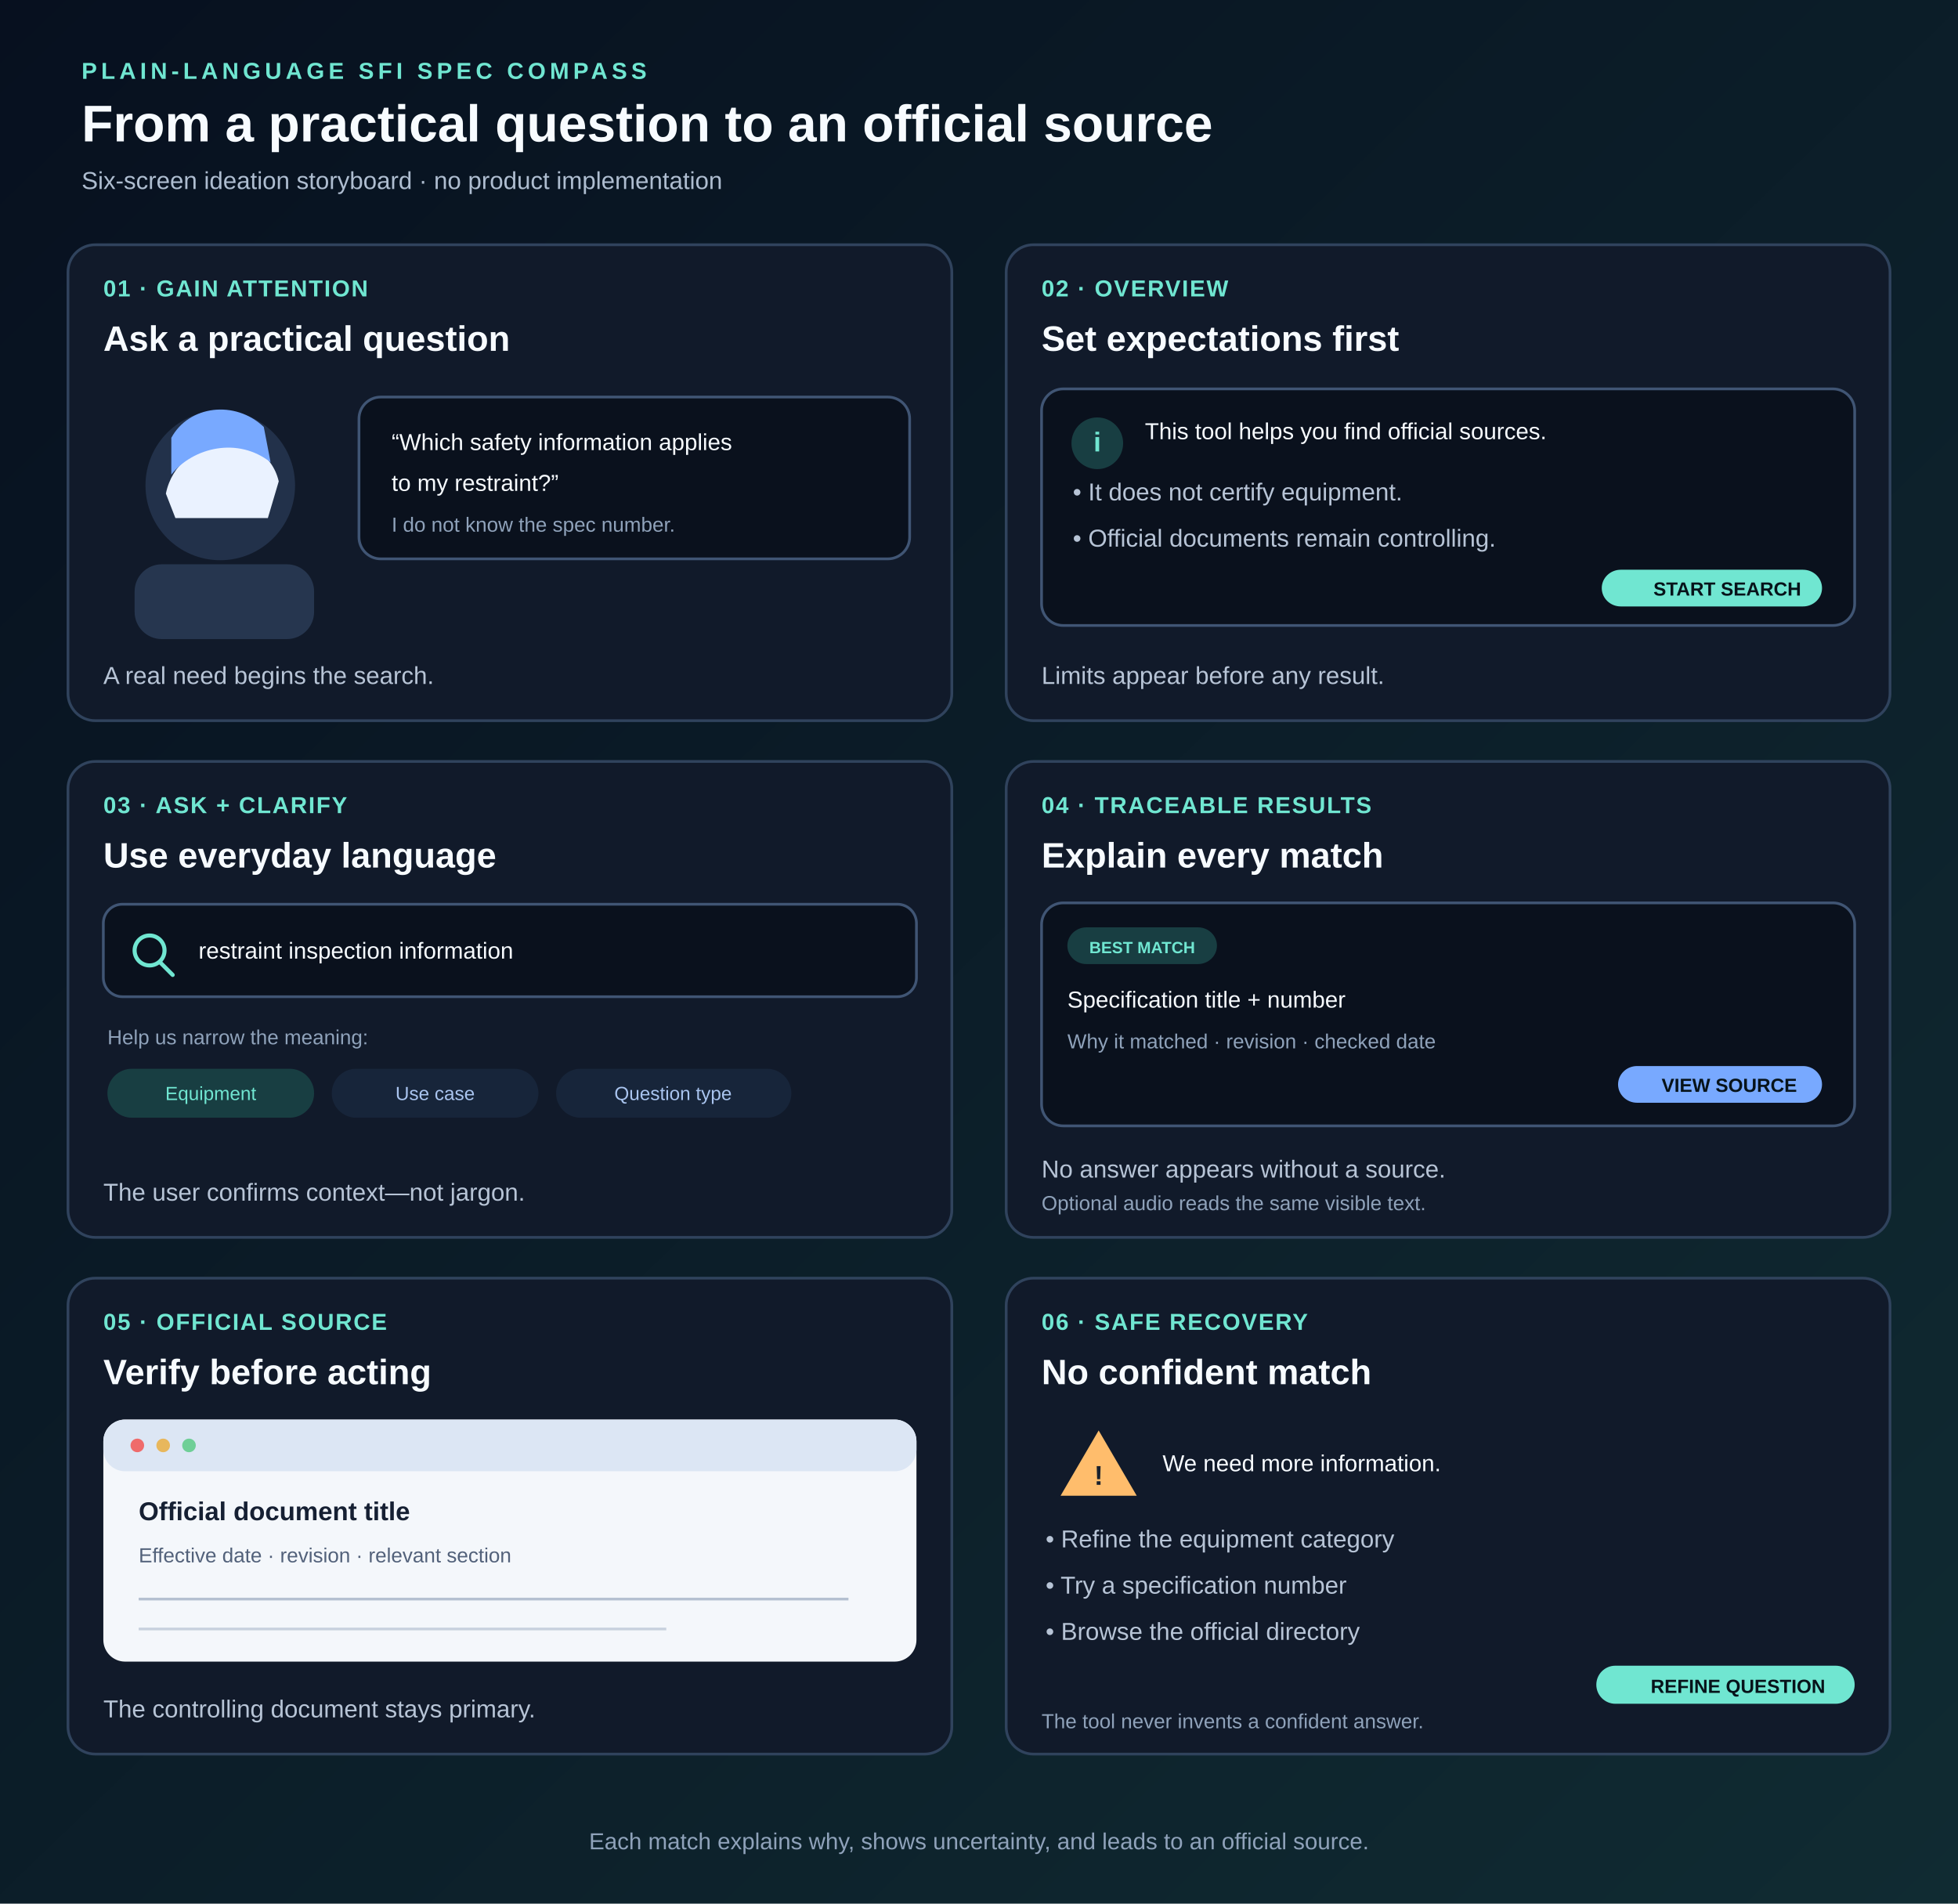
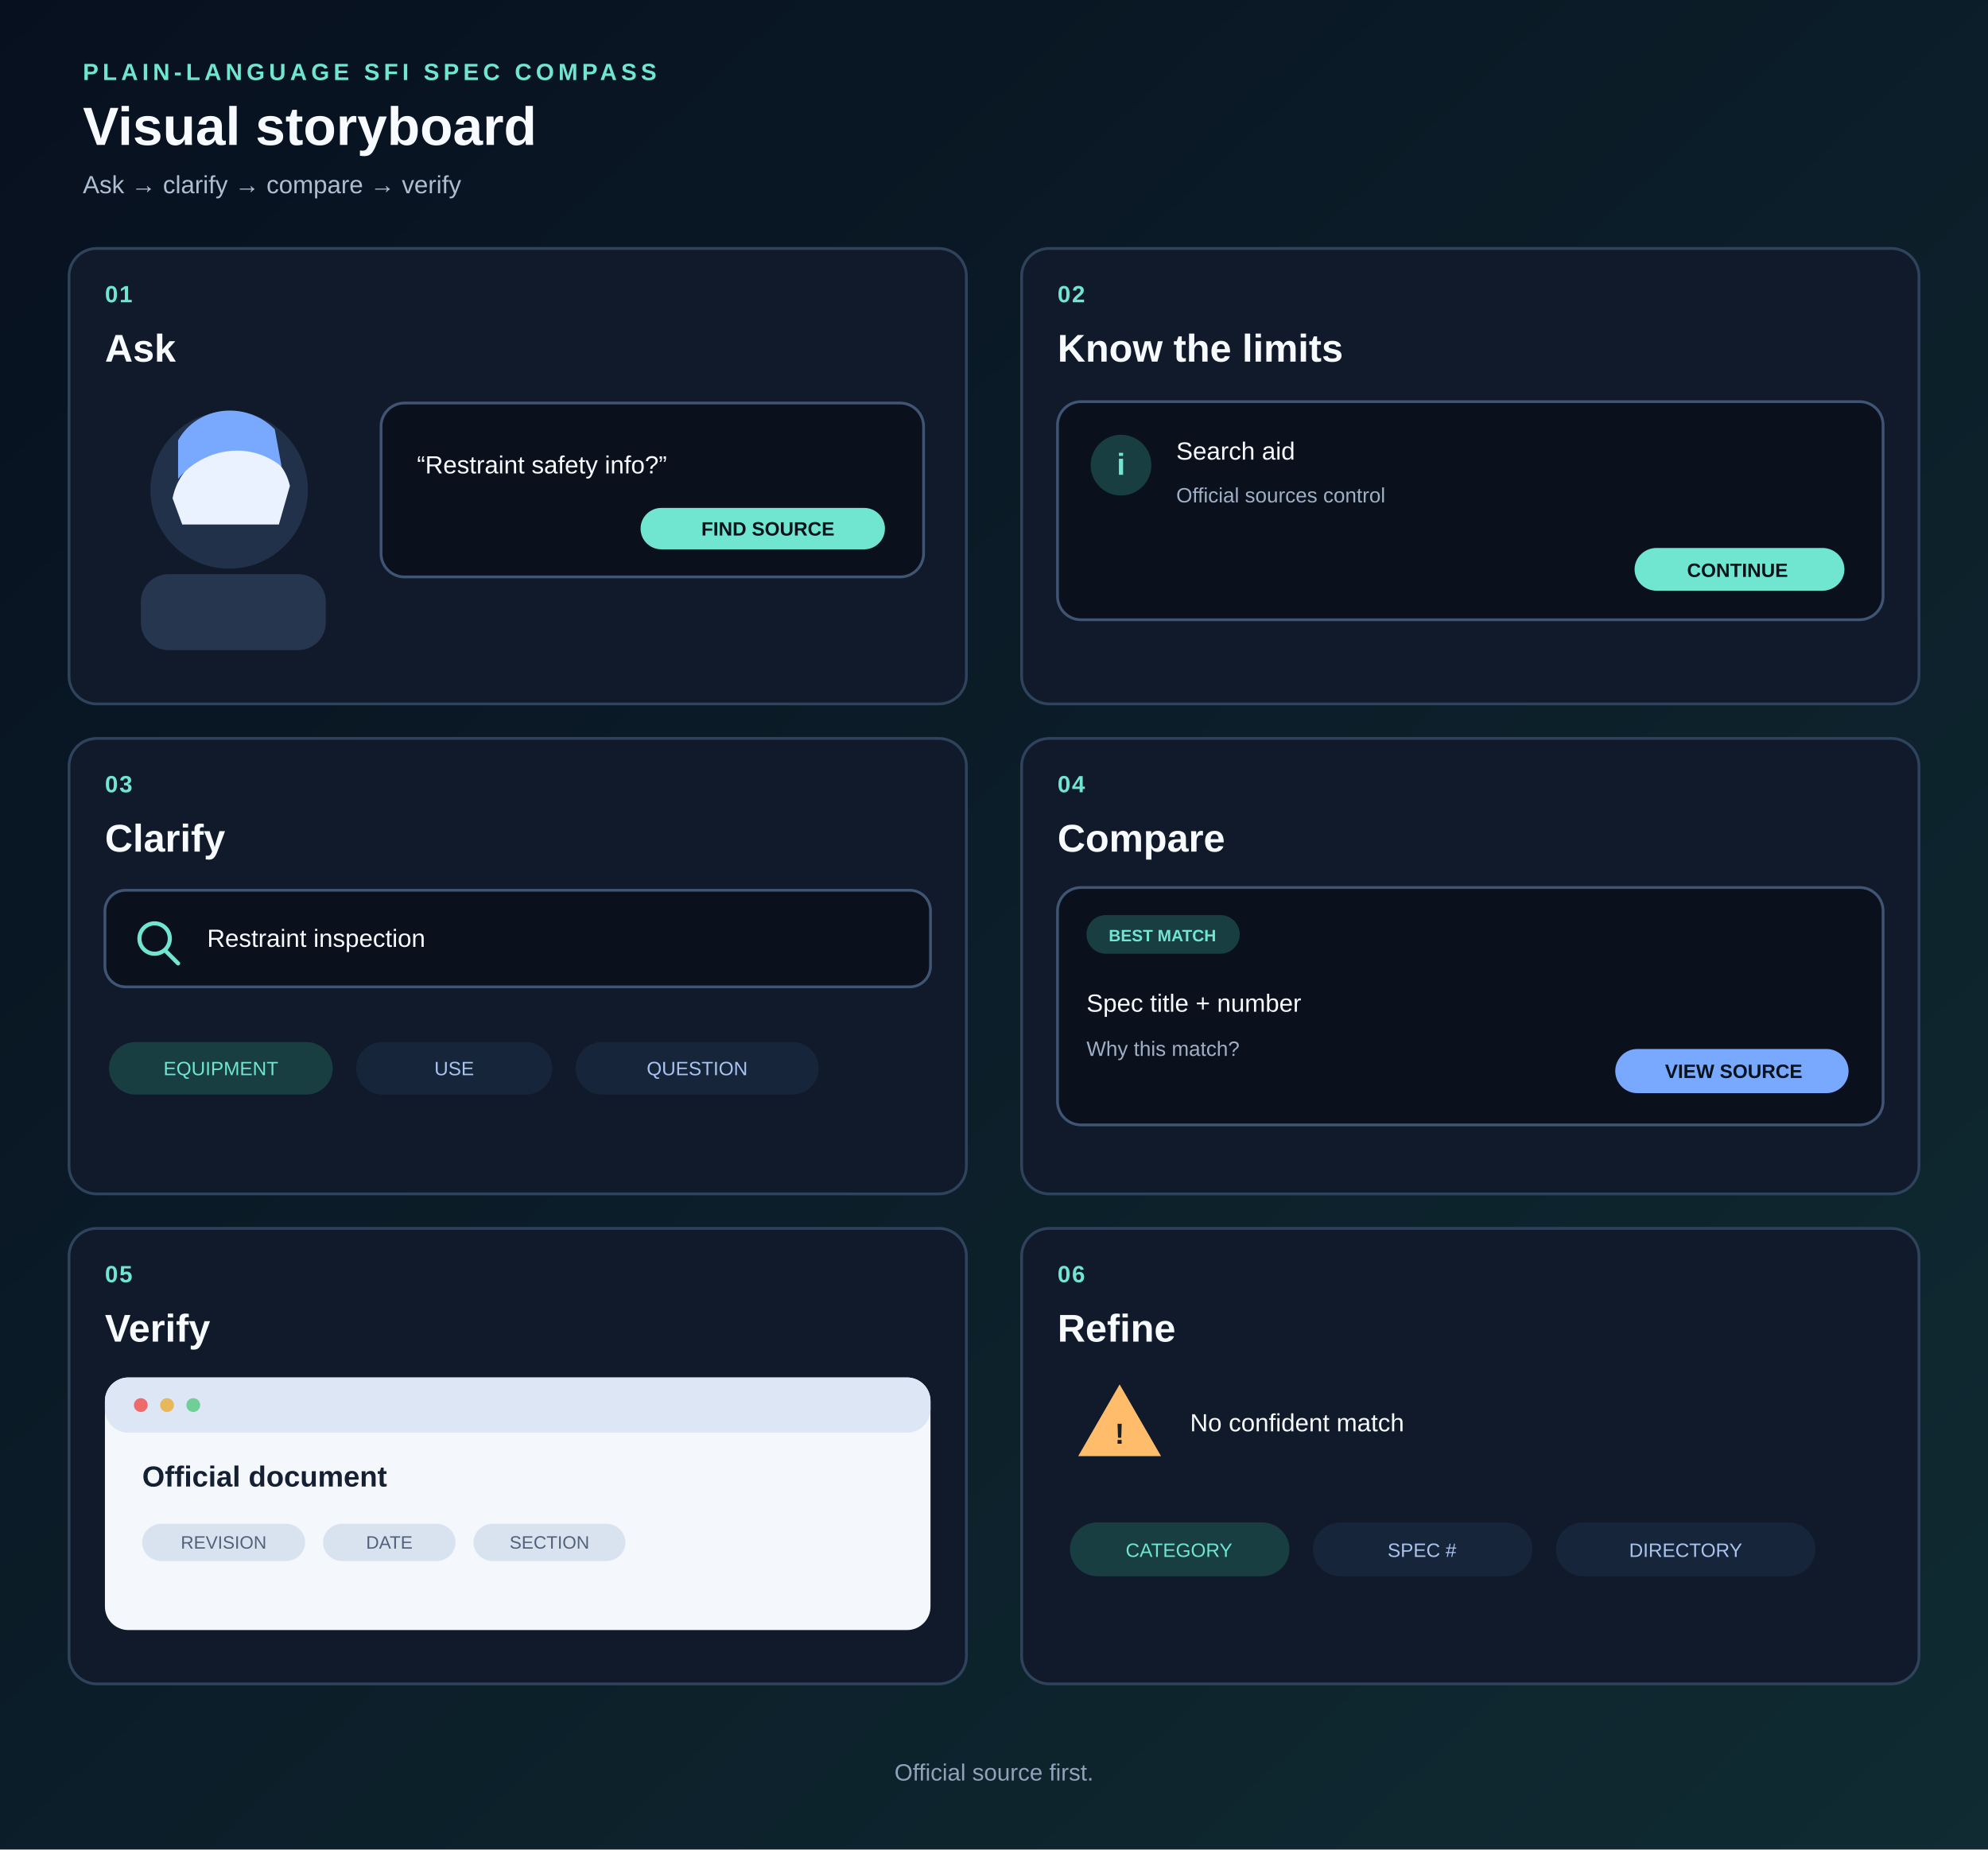
- <svg xmlns="http://www.w3.org/2000/svg" width="1440" height="1400" viewBox="0 0 1440 1400" role="img" aria-labelledby="title desc">
+ <svg xmlns="http://www.w3.org/2000/svg" width="1440" height="1340" viewBox="0 0 1440 1340" role="img" aria-labelledby="title desc">
  <defs>
    <linearGradient id="bg" x1="0" y1="0" x2="1" y2="1">
      <stop stop-color="#07101f" />
      <stop offset="1" stop-color="#102b32" />
    </linearGradient>
    <style>
-     .panel{fill:#111a2a;stroke:#30435d;stroke-width:2}.num{fill:#70e6d1;font:700 17px Arial,sans-serif;letter-spacing:1px}.head{fill:#f7fbff;font:700 26px Arial,sans-serif}.body{fill:#b7c4d6;font:18px Arial,sans-serif}.tiny{fill:#8fa2ba;font:15px Arial,sans-serif}.ui{fill:#0a111d;stroke:#405574;stroke-width:2}.accent{fill:#70e6d1}.blue{fill:#78a9ff}.label{fill:#07131a;font:700 14px Arial,sans-serif}.white{fill:#f7fbff;font:17px Arial,sans-serif}.line{stroke:#70e6d1;stroke-width:3;stroke-linecap:round}
+     .panel{fill:#111a2a;stroke:#30435d;stroke-width:2}.num{fill:#70e6d1;font:700 17px Arial,sans-serif;letter-spacing:1px}.head{fill:#f7fbff;font:700 28px Arial,sans-serif}.ui{fill:#0a111d;stroke:#405574;stroke-width:2}.white{fill:#f7fbff;font:18px Arial,sans-serif}.muted{fill:#9fb0c6;font:15px Arial,sans-serif}.accent{fill:#70e6d1}.blue{fill:#78a9ff}.button{fill:#07131a;font:700 14px Arial,sans-serif}.line{stroke:#70e6d1;stroke-width:3;stroke-linecap:round}
  </style>
  </defs>
-   <rect width="1440" height="1400" fill="url(#bg)" />
+   <rect width="1440" height="1340" fill="url(#bg)" />
  <text x="60" y="58" fill="#70e6d1" font-family="Arial, sans-serif" font-size="17" font-weight="700" letter-spacing="3">PLAIN-LANGUAGE SFI SPEC COMPASS</text>
-   <text x="60" y="104" fill="#f7fbff" font-family="Arial, sans-serif" font-size="38" font-weight="800">From a practical question to an official source</text>
-   <text x="60" y="139" fill="#aebdd0" font-family="Arial, sans-serif" font-size="18">Six-screen ideation storyboard · no product implementation</text>
+   <text x="60" y="105" fill="#f7fbff" font-family="Arial, sans-serif" font-size="39" font-weight="800">Visual storyboard</text>
+   <text x="60" y="140" fill="#aebdd0" font-family="Arial, sans-serif" font-size="18">Ask → clarify → compare → verify</text>
  <g transform="translate(50 180)">
-     <rect class="panel" width="650" height="350" rx="20" />
-     <text class="num" x="26" y="38">01 · GAIN ATTENTION</text>
-     <text class="head" x="26" y="78">Ask a practical question</text>
-     <circle cx="112" cy="177" r="55" fill="#22314a" />
-     <path d="M72 183c9-44 73-51 83-9l-8 27H79z" fill="#eaf2ff" />
-     <path d="M76 169c16-20 49-28 73-9l-5-26c-21-20-55-16-68 8z" fill="#78a9ff" />
-     <rect x="49" y="235" width="132" height="55" rx="20" fill="#26364f" />
-     <rect x="214" y="112" width="405" height="119" rx="16" class="ui" />
-     <text class="white" x="238" y="151">“Which safety information applies</text>
-     <text class="white" x="238" y="181">to my restraint?”</text>
-     <text class="tiny" x="238" y="211">I do not know the spec number.</text>
-     <text class="body" x="26" y="323">A real need begins the search.</text>
+     <rect class="panel" width="650" height="330" rx="20" />
+     <text class="num" x="26" y="39">01</text>
+     <text class="head" x="26" y="82">Ask</text>
+     <circle cx="116" cy="175" r="57" fill="#22314a" />
+     <path d="M75 181c9-45 75-52 85-9l-8 28H82z" fill="#eaf2ff" />
+     <path d="M79 167c17-21 50-29 75-9l-5-27c-21-21-56-17-70 8z" fill="#78a9ff" />
+     <rect x="52" y="236" width="134" height="55" rx="20" fill="#26364f" />
+     <rect x="226" y="112" width="393" height="126" rx="17" class="ui" />
+     <text class="white" x="252" y="163">“Restraint safety info?”</text>
+     <rect x="414" y="188" width="177" height="30" rx="15" class="accent" />
+     <text class="button" x="458" y="208">FIND SOURCE</text>
  </g>
  <g transform="translate(740 180)">
-     <rect class="panel" width="650" height="350" rx="20" />
-     <text class="num" x="26" y="38">02 · OVERVIEW</text>
-     <text class="head" x="26" y="78">Set expectations first</text>
-     <rect x="26" y="106" width="598" height="174" rx="16" class="ui" />
-     <circle cx="67" cy="146" r="19" fill="#183e42" />
-     <text x="67" y="152" text-anchor="middle" fill="#70e6d1" font-family="Arial" font-size="20" font-weight="700">i</text>
-     <text class="white" x="102" y="143">This tool helps you find official sources.</text>
-     <text class="body" x="49" y="188">• It does not certify equipment.</text>
-     <text class="body" x="49" y="222">• Official documents remain controlling.</text>
-     <rect x="438" y="239" width="162" height="27" rx="14" class="accent" />
-     <text class="label" x="476" y="258">START SEARCH</text>
-     <text class="body" x="26" y="323">Limits appear before any result.</text>
+     <rect class="panel" width="650" height="330" rx="20" />
+     <text class="num" x="26" y="39">02</text>
+     <text class="head" x="26" y="82">Know the limits</text>
+     <rect x="26" y="111" width="598" height="158" rx="17" class="ui" />
+     <circle cx="72" cy="157" r="22" fill="#183e42" />
+     <text x="72" y="164" text-anchor="middle" fill="#70e6d1" font-family="Arial" font-size="22" font-weight="700">i</text>
+     <text class="white" x="112" y="153">Search aid</text>
+     <text class="muted" x="112" y="184">Official sources control</text>
+     <rect x="444" y="217" width="152" height="31" rx="16" class="accent" />
+     <text class="button" x="482" y="238">CONTINUE</text>
  </g>
-   <g transform="translate(50 560)">
-     <rect class="panel" width="650" height="350" rx="20" />
-     <text class="num" x="26" y="38">03 · ASK + CLARIFY</text>
-     <text class="head" x="26" y="78">Use everyday language</text>
-     <rect x="26" y="105" width="598" height="68" rx="14" class="ui" />
-     <circle cx="60" cy="139" r="11" fill="none" stroke="#70e6d1" stroke-width="3" />
-     <line x1="68" y1="148" x2="77" y2="157" class="line" />
-     <text class="white" x="96" y="145">restraint inspection information</text>
-     <text class="tiny" x="29" y="208">Help us narrow the meaning:</text>
-     <rect x="29" y="226" width="152" height="36" rx="18" fill="#183e42" />
-     <text x="105" y="249" text-anchor="middle" fill="#70e6d1" font-family="Arial" font-size="14">Equipment</text>
-     <rect x="194" y="226" width="152" height="36" rx="18" fill="#17253a" />
-     <text x="270" y="249" text-anchor="middle" fill="#a9c4ef" font-family="Arial" font-size="14">Use case</text>
-     <rect x="359" y="226" width="173" height="36" rx="18" fill="#17253a" />
-     <text x="445" y="249" text-anchor="middle" fill="#a9c4ef" font-family="Arial" font-size="14">Question type</text>
-     <text class="body" x="26" y="323">The user confirms context—not jargon.</text>
+   <g transform="translate(50 535)">
+     <rect class="panel" width="650" height="330" rx="20" />
+     <text class="num" x="26" y="39">03</text>
+     <text class="head" x="26" y="82">Clarify</text>
+     <rect x="26" y="110" width="598" height="70" rx="15" class="ui" />
+     <circle cx="62" cy="145" r="11" fill="none" stroke="#70e6d1" stroke-width="3" />
+     <line x1="70" y1="154" x2="79" y2="163" class="line" />
+     <text class="white" x="100" y="151">Restraint inspection</text>
+     <rect x="29" y="220" width="162" height="38" rx="19" fill="#183e42" />
+     <text x="110" y="244" text-anchor="middle" fill="#70e6d1" font-family="Arial" font-size="14">EQUIPMENT</text>
+     <rect x="208" y="220" width="142" height="38" rx="19" fill="#17253a" />
+     <text x="279" y="244" text-anchor="middle" fill="#a9c4ef" font-family="Arial" font-size="14">USE</text>
+     <rect x="367" y="220" width="176" height="38" rx="19" fill="#17253a" />
+     <text x="455" y="244" text-anchor="middle" fill="#a9c4ef" font-family="Arial" font-size="14">QUESTION</text>
  </g>
-   <g transform="translate(740 560)">
-     <rect class="panel" width="650" height="350" rx="20" />
-     <text class="num" x="26" y="38">04 · TRACEABLE RESULTS</text>
-     <text class="head" x="26" y="78">Explain every match</text>
-     <rect x="26" y="104" width="598" height="164" rx="16" class="ui" />
-     <rect x="45" y="122" width="110" height="27" rx="14" fill="#183e42" />
-     <text x="100" y="141" text-anchor="middle" fill="#70e6d1" font-family="Arial" font-size="12" font-weight="700">BEST MATCH</text>
-     <text class="white" x="45" y="181">Specification title + number</text>
-     <text class="tiny" x="45" y="211">Why it matched · revision · checked date</text>
-     <rect x="450" y="224" width="150" height="27" rx="14" class="blue" />
-     <text class="label" x="482" y="243">VIEW SOURCE</text>
-     <text class="body" x="26" y="306">No answer appears without a source.</text>
-     <text class="tiny" x="26" y="330">Optional audio reads the same visible text.</text>
+   <g transform="translate(740 535)">
+     <rect class="panel" width="650" height="330" rx="20" />
+     <text class="num" x="26" y="39">04</text>
+     <text class="head" x="26" y="82">Compare</text>
+     <rect x="26" y="108" width="598" height="172" rx="17" class="ui" />
+     <rect x="47" y="128" width="111" height="28" rx="14" fill="#183e42" />
+     <text x="102" y="147" text-anchor="middle" fill="#70e6d1" font-family="Arial" font-size="12" font-weight="700">BEST MATCH</text>
+     <text class="white" x="47" y="198">Spec title + number</text>
+     <text class="muted" x="47" y="230">Why this match?</text>
+     <rect x="430" y="225" width="169" height="32" rx="16" class="blue" />
+     <text class="button" x="466" y="246">VIEW SOURCE</text>
  </g>
-   <g transform="translate(50 940)">
-     <rect class="panel" width="650" height="350" rx="20" />
-     <text class="num" x="26" y="38">05 · OFFICIAL SOURCE</text>
-     <text class="head" x="26" y="78">Verify before acting</text>
-     <rect x="26" y="104" width="598" height="178" rx="16" fill="#f4f7fb" />
-     <rect x="26" y="104" width="598" height="38" rx="16" fill="#dce6f4" />
-     <circle cx="51" cy="123" r="5" fill="#ef6b6b" />
-     <circle cx="70" cy="123" r="5" fill="#e8b75c" />
-     <circle cx="89" cy="123" r="5" fill="#6fcf97" />
-     <text x="52" y="178" fill="#162033" font-family="Arial" font-size="19" font-weight="700">Official document title</text>
-     <text x="52" y="209" fill="#52617a" font-family="Arial" font-size="15">Effective date · revision · relevant section</text>
-     <line x1="52" y1="236" x2="574" y2="236" stroke="#b4c0d1" stroke-width="2" />
-     <line x1="52" y1="258" x2="440" y2="258" stroke="#c8d1de" stroke-width="2" />
-     <text class="body" x="26" y="323">The controlling document stays primary.</text>
+   <g transform="translate(50 890)">
+     <rect class="panel" width="650" height="330" rx="20" />
+     <text class="num" x="26" y="39">05</text>
+     <text class="head" x="26" y="82">Verify</text>
+     <rect x="26" y="108" width="598" height="183" rx="17" fill="#f4f7fb" />
+     <rect x="26" y="108" width="598" height="40" rx="17" fill="#dce6f4" />
+     <circle cx="52" cy="128" r="5" fill="#ef6b6b" />
+     <circle cx="71" cy="128" r="5" fill="#e8b75c" />
+     <circle cx="90" cy="128" r="5" fill="#6fcf97" />
+     <text x="53" y="187" fill="#162033" font-family="Arial" font-size="21" font-weight="700">Official document</text>
+     <rect x="53" y="214" width="118" height="27" rx="14" fill="#d9e3f0" />
+     <text x="112" y="232" text-anchor="middle" fill="#52617a" font-family="Arial" font-size="13">REVISION</text>
+     <rect x="184" y="214" width="96" height="27" rx="14" fill="#d9e3f0" />
+     <text x="232" y="232" text-anchor="middle" fill="#52617a" font-family="Arial" font-size="13">DATE</text>
+     <rect x="293" y="214" width="110" height="27" rx="14" fill="#d9e3f0" />
+     <text x="348" y="232" text-anchor="middle" fill="#52617a" font-family="Arial" font-size="13">SECTION</text>
  </g>
-   <g transform="translate(740 940)">
-     <rect class="panel" width="650" height="350" rx="20" />
-     <text class="num" x="26" y="38">06 · SAFE RECOVERY</text>
-     <text class="head" x="26" y="78">No confident match</text>
-     <polygon points="68,112 96,160 40,160" fill="#ffbd6c" />
-     <text x="68" y="152" text-anchor="middle" fill="#18202d" font-family="Arial" font-size="20" font-weight="800">!</text>
-     <text class="white" x="115" y="142">We need more information.</text>
-     <text class="body" x="29" y="198">• Refine the equipment category</text>
-     <text class="body" x="29" y="232">• Try a specification number</text>
-     <text class="body" x="29" y="266">• Browse the official directory</text>
-     <rect x="434" y="285" width="190" height="28" rx="14" class="accent" />
-     <text class="label" x="474" y="305">REFINE QUESTION</text>
-     <text class="tiny" x="26" y="331">The tool never invents a confident answer.</text>
+   <g transform="translate(740 890)">
+     <rect class="panel" width="650" height="330" rx="20" />
+     <text class="num" x="26" y="39">06</text>
+     <text class="head" x="26" y="82">Refine</text>
+     <polygon points="71,113 101,165 41,165" fill="#ffbd6c" />
+     <text x="71" y="156" text-anchor="middle" fill="#18202d" font-family="Arial" font-size="21" font-weight="800">!</text>
+     <text class="white" x="122" y="147">No confident match</text>
+     <rect x="35" y="213" width="159" height="39" rx="20" fill="#183e42" />
+     <text x="114" y="238" text-anchor="middle" fill="#70e6d1" font-family="Arial" font-size="14">CATEGORY</text>
+     <rect x="211" y="213" width="159" height="39" rx="20" fill="#17253a" />
+     <text x="290" y="238" text-anchor="middle" fill="#a9c4ef" font-family="Arial" font-size="14">SPEC #</text>
+     <rect x="387" y="213" width="188" height="39" rx="20" fill="#17253a" />
+     <text x="481" y="238" text-anchor="middle" fill="#a9c4ef" font-family="Arial" font-size="14">DIRECTORY</text>
  </g>
-   <text x="720" y="1360" text-anchor="middle" fill="#8fa2ba" font-family="Arial, sans-serif" font-size="17">Each match explains why, shows uncertainty, and leads to an official source.</text>
+   <text x="720" y="1290" text-anchor="middle" fill="#8fa2ba" font-family="Arial, sans-serif" font-size="17">Official source first.</text>
</svg>
